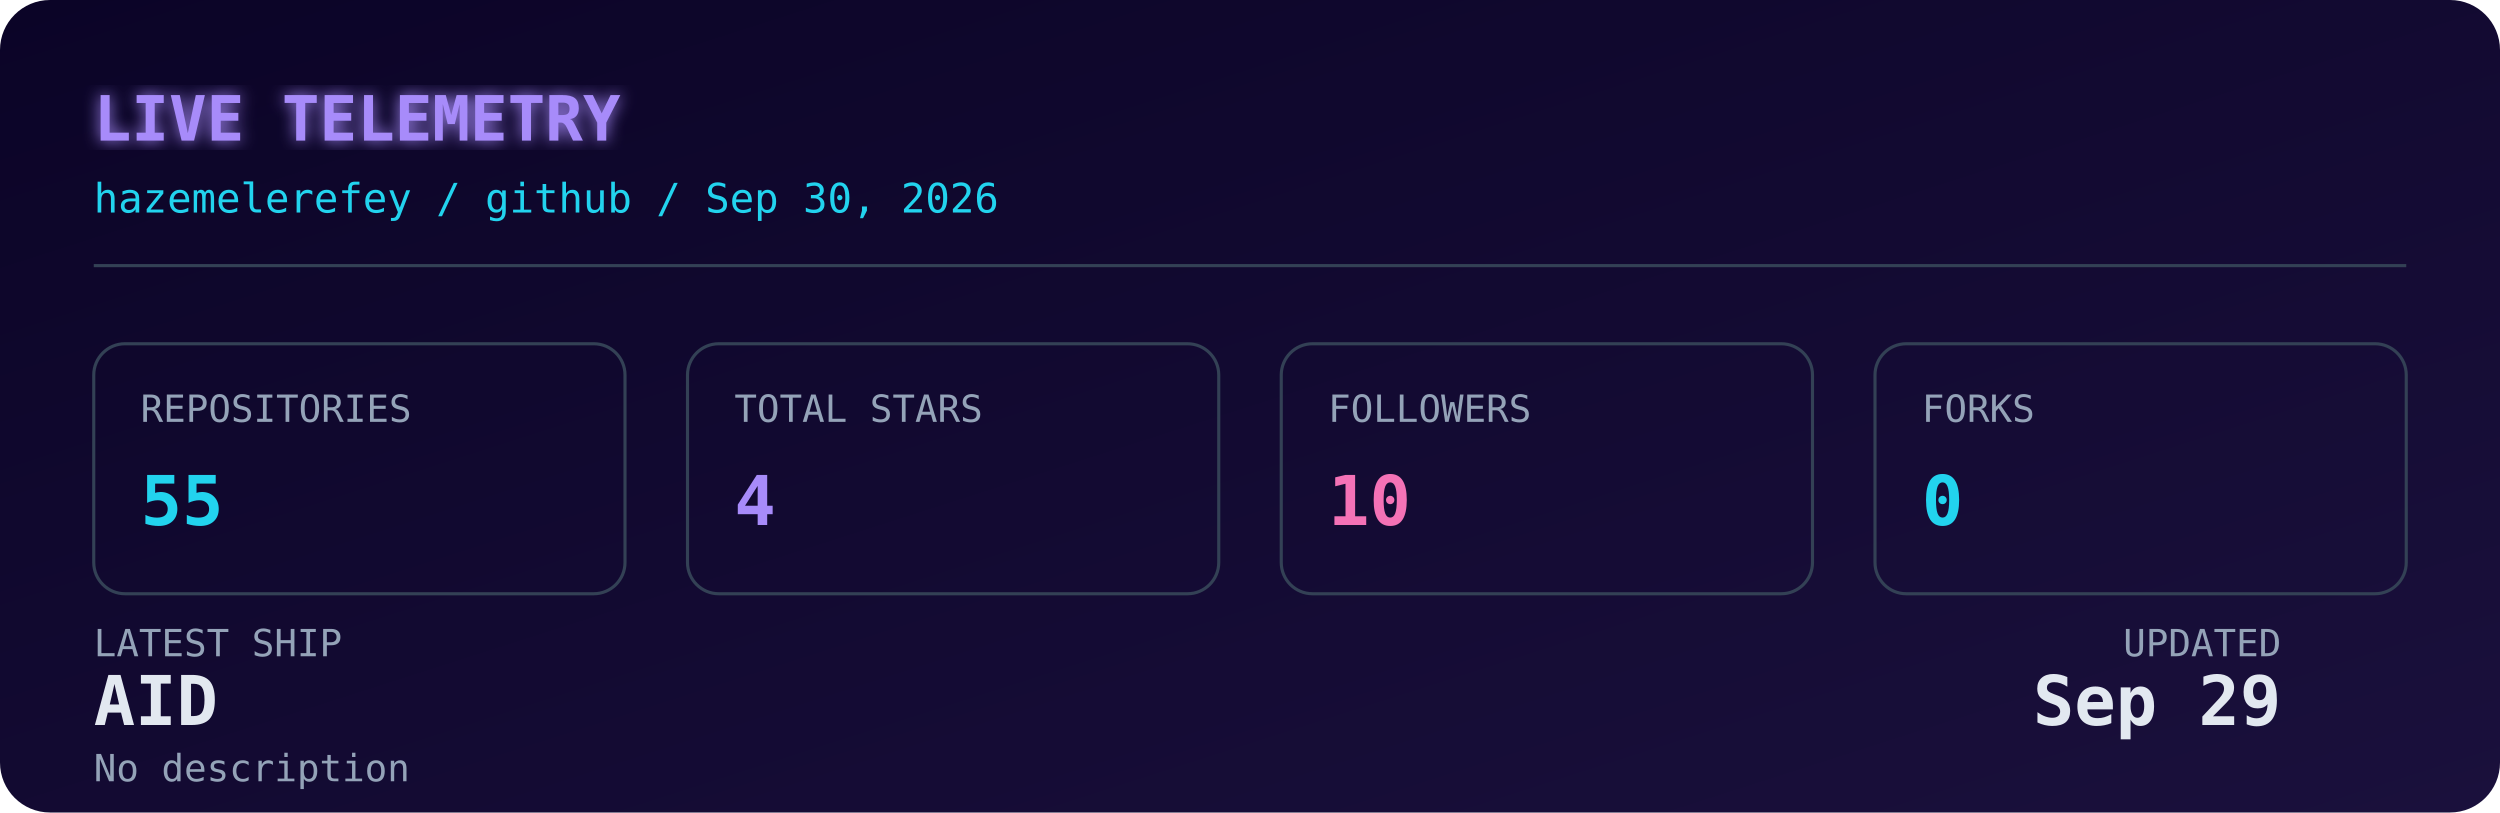
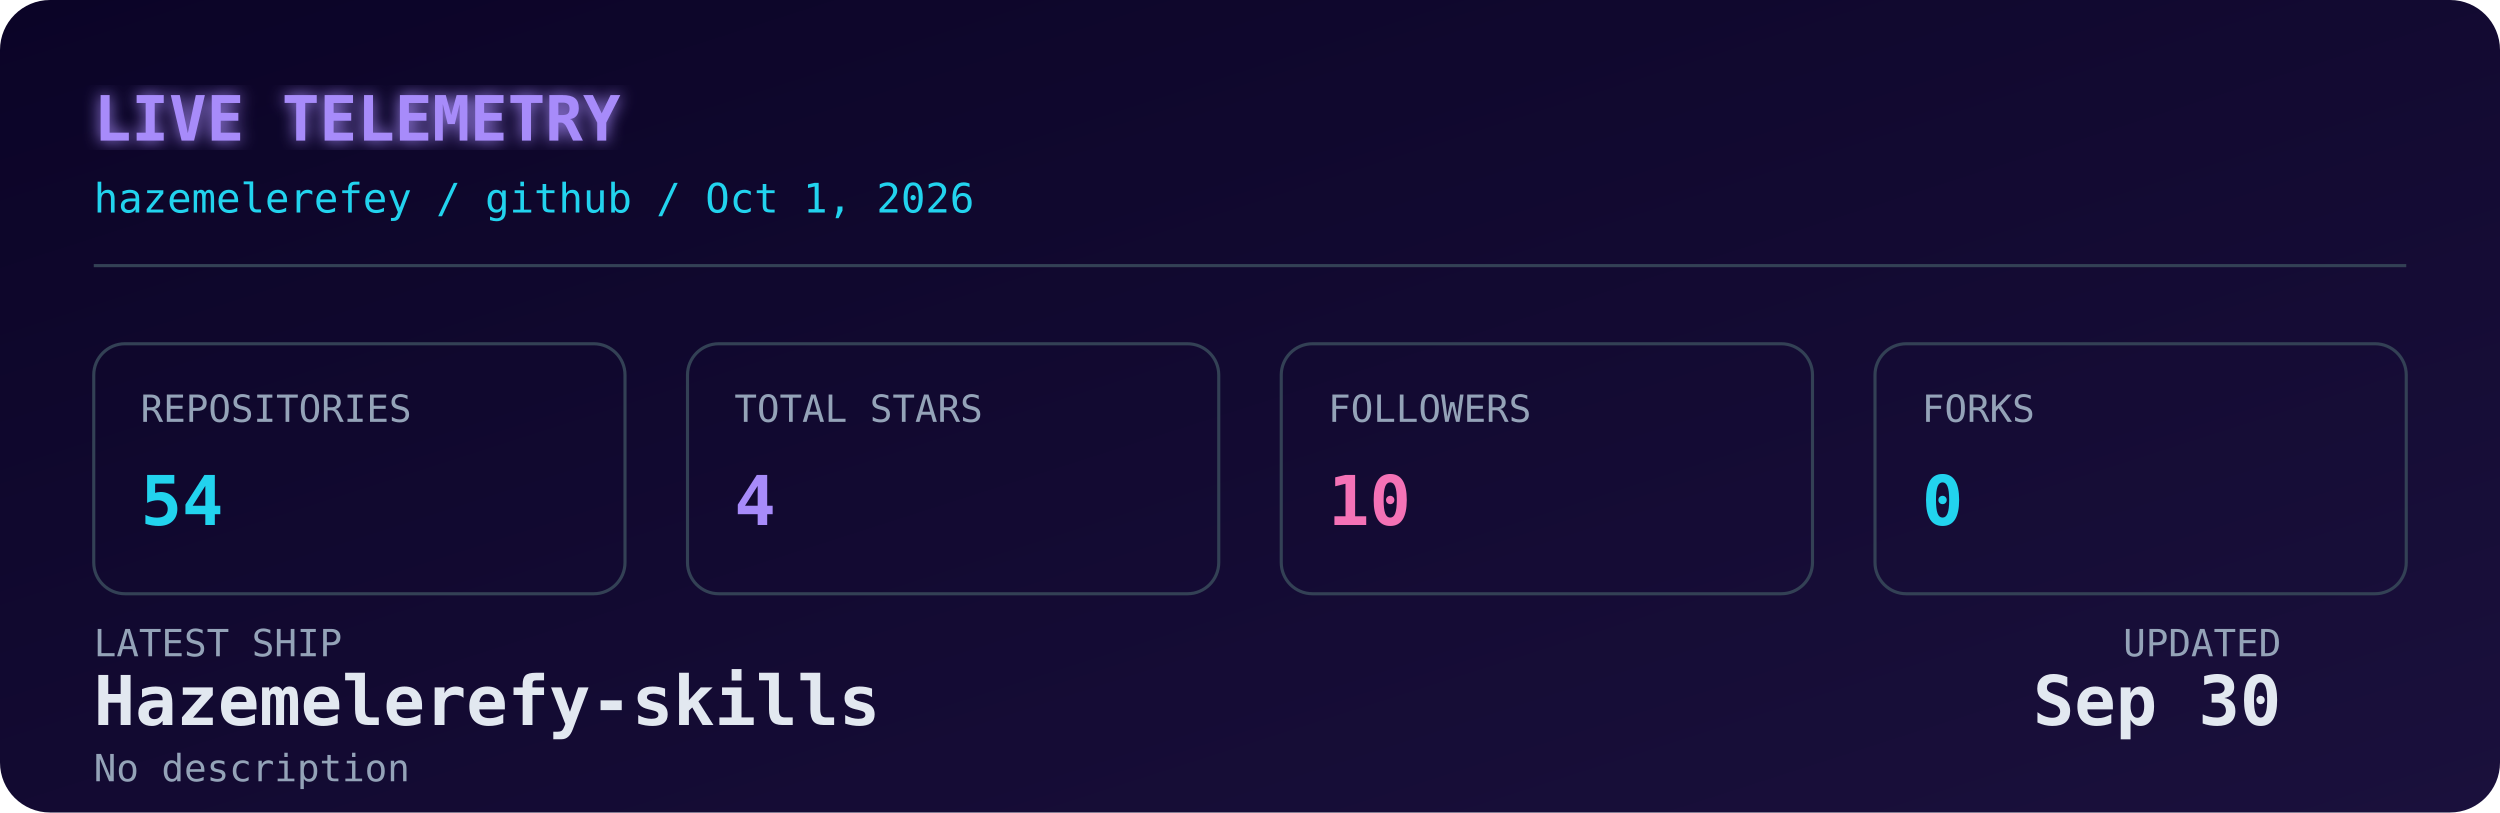
<svg xmlns="http://www.w3.org/2000/svg" width="800" height="260" viewBox="0 0 800 260" role="img" aria-label="Live GitHub dashboard for Hazem Elerefy">
  <defs>
    <linearGradient id="bg" x1="0" y1="0" x2="1" y2="1">
      <stop offset="0%" stop-color="#0b0427" />
      <stop offset="100%" stop-color="#1a103c" />
    </linearGradient>
    <filter id="glow" x="-20%" y="-20%" width="140%" height="140%">
      <feGaussianBlur stdDeviation="2.5" result="blur" />
      <feMerge>
        <feMergeNode in="blur" />
        <feMergeNode in="SourceGraphic" />
      </feMerge>
    </filter>
    <style>
      .mono { font-family: 'JetBrains Mono', 'SFMono-Regular', 'Fira Code', monospace; }
      .label { fill: #94a3b8; font-size: 12px; }
      .value { fill: #e2e8f0; font-size: 22px; font-weight: 700; }
      .accent { fill: #22d3ee; }
      .purple { fill: #a78bfa; }
      .pink { fill: #f472b6; }
      .title { fill: #a78bfa; font-size: 20px; font-weight: 700; }
      .subtitle { fill: #22d3ee; font-size: 13px; }
      .box { fill: none; stroke: #334155; stroke-width: 1; }
      @media (prefers-color-scheme: light) {
        .value { fill: #0f172a; }
        .label { fill: #475569; }
        .title { fill: #7c3aed; }
        .subtitle { fill: #0891b2; }
        .box { stroke: #cbd5e1; }
      }
    </style>
  </defs>
  <rect width="800" height="260" rx="16" fill="url(#bg)" />
  <text x="30" y="45" class="mono title" filter="url(#glow)">LIVE TELEMETRY</text>
-   <text x="30" y="68" class="mono subtitle">hazemelerefey / github / Sep 30, 2026</text>
+   <text x="30" y="68" class="mono subtitle">hazemelerefey / github / Oct 1, 2026</text>
  <line x1="30" y1="85" x2="770" y2="85" stroke="#334155" stroke-width="1" />
  <g transform="translate(30, 110)">
    <rect width="170" height="80" rx="10" class="box" />
    <text x="15" y="25" class="mono label">REPOSITORIES</text>
-     <text x="15" y="58" class="mono value accent">55</text>
+     <text x="15" y="58" class="mono value accent">54</text>
  </g>
  <g transform="translate(220, 110)">
    <rect width="170" height="80" rx="10" class="box" />
    <text x="15" y="25" class="mono label">TOTAL STARS</text>
    <text x="15" y="58" class="mono value purple">4</text>
  </g>
  <g transform="translate(410, 110)">
    <rect width="170" height="80" rx="10" class="box" />
    <text x="15" y="25" class="mono label">FOLLOWERS</text>
    <text x="15" y="58" class="mono value pink">10</text>
  </g>
  <g transform="translate(600, 110)">
    <rect width="170" height="80" rx="10" class="box" />
    <text x="15" y="25" class="mono label">FORKS</text>
    <text x="15" y="58" class="mono value accent">0</text>
  </g>
  <g transform="translate(30, 210)">
    <text x="0" y="0" class="mono label">LATEST SHIP</text>
-     <text x="0" y="22" class="mono value" font-size="15" fill="#e2e8f0">AID</text>
+     <text x="0" y="22" class="mono value" font-size="15" fill="#e2e8f0">Hazemelerefy-skills</text>
    <text x="0" y="40" class="mono label" font-size="11">No description</text>
    <text x="700" y="0" class="mono label" text-anchor="end">UPDATED</text>
-     <text x="700" y="22" class="mono value" font-size="15" text-anchor="end" fill="#e2e8f0">Sep 29</text>
+     <text x="700" y="22" class="mono value" font-size="15" text-anchor="end" fill="#e2e8f0">Sep 30</text>
  </g>
</svg>
